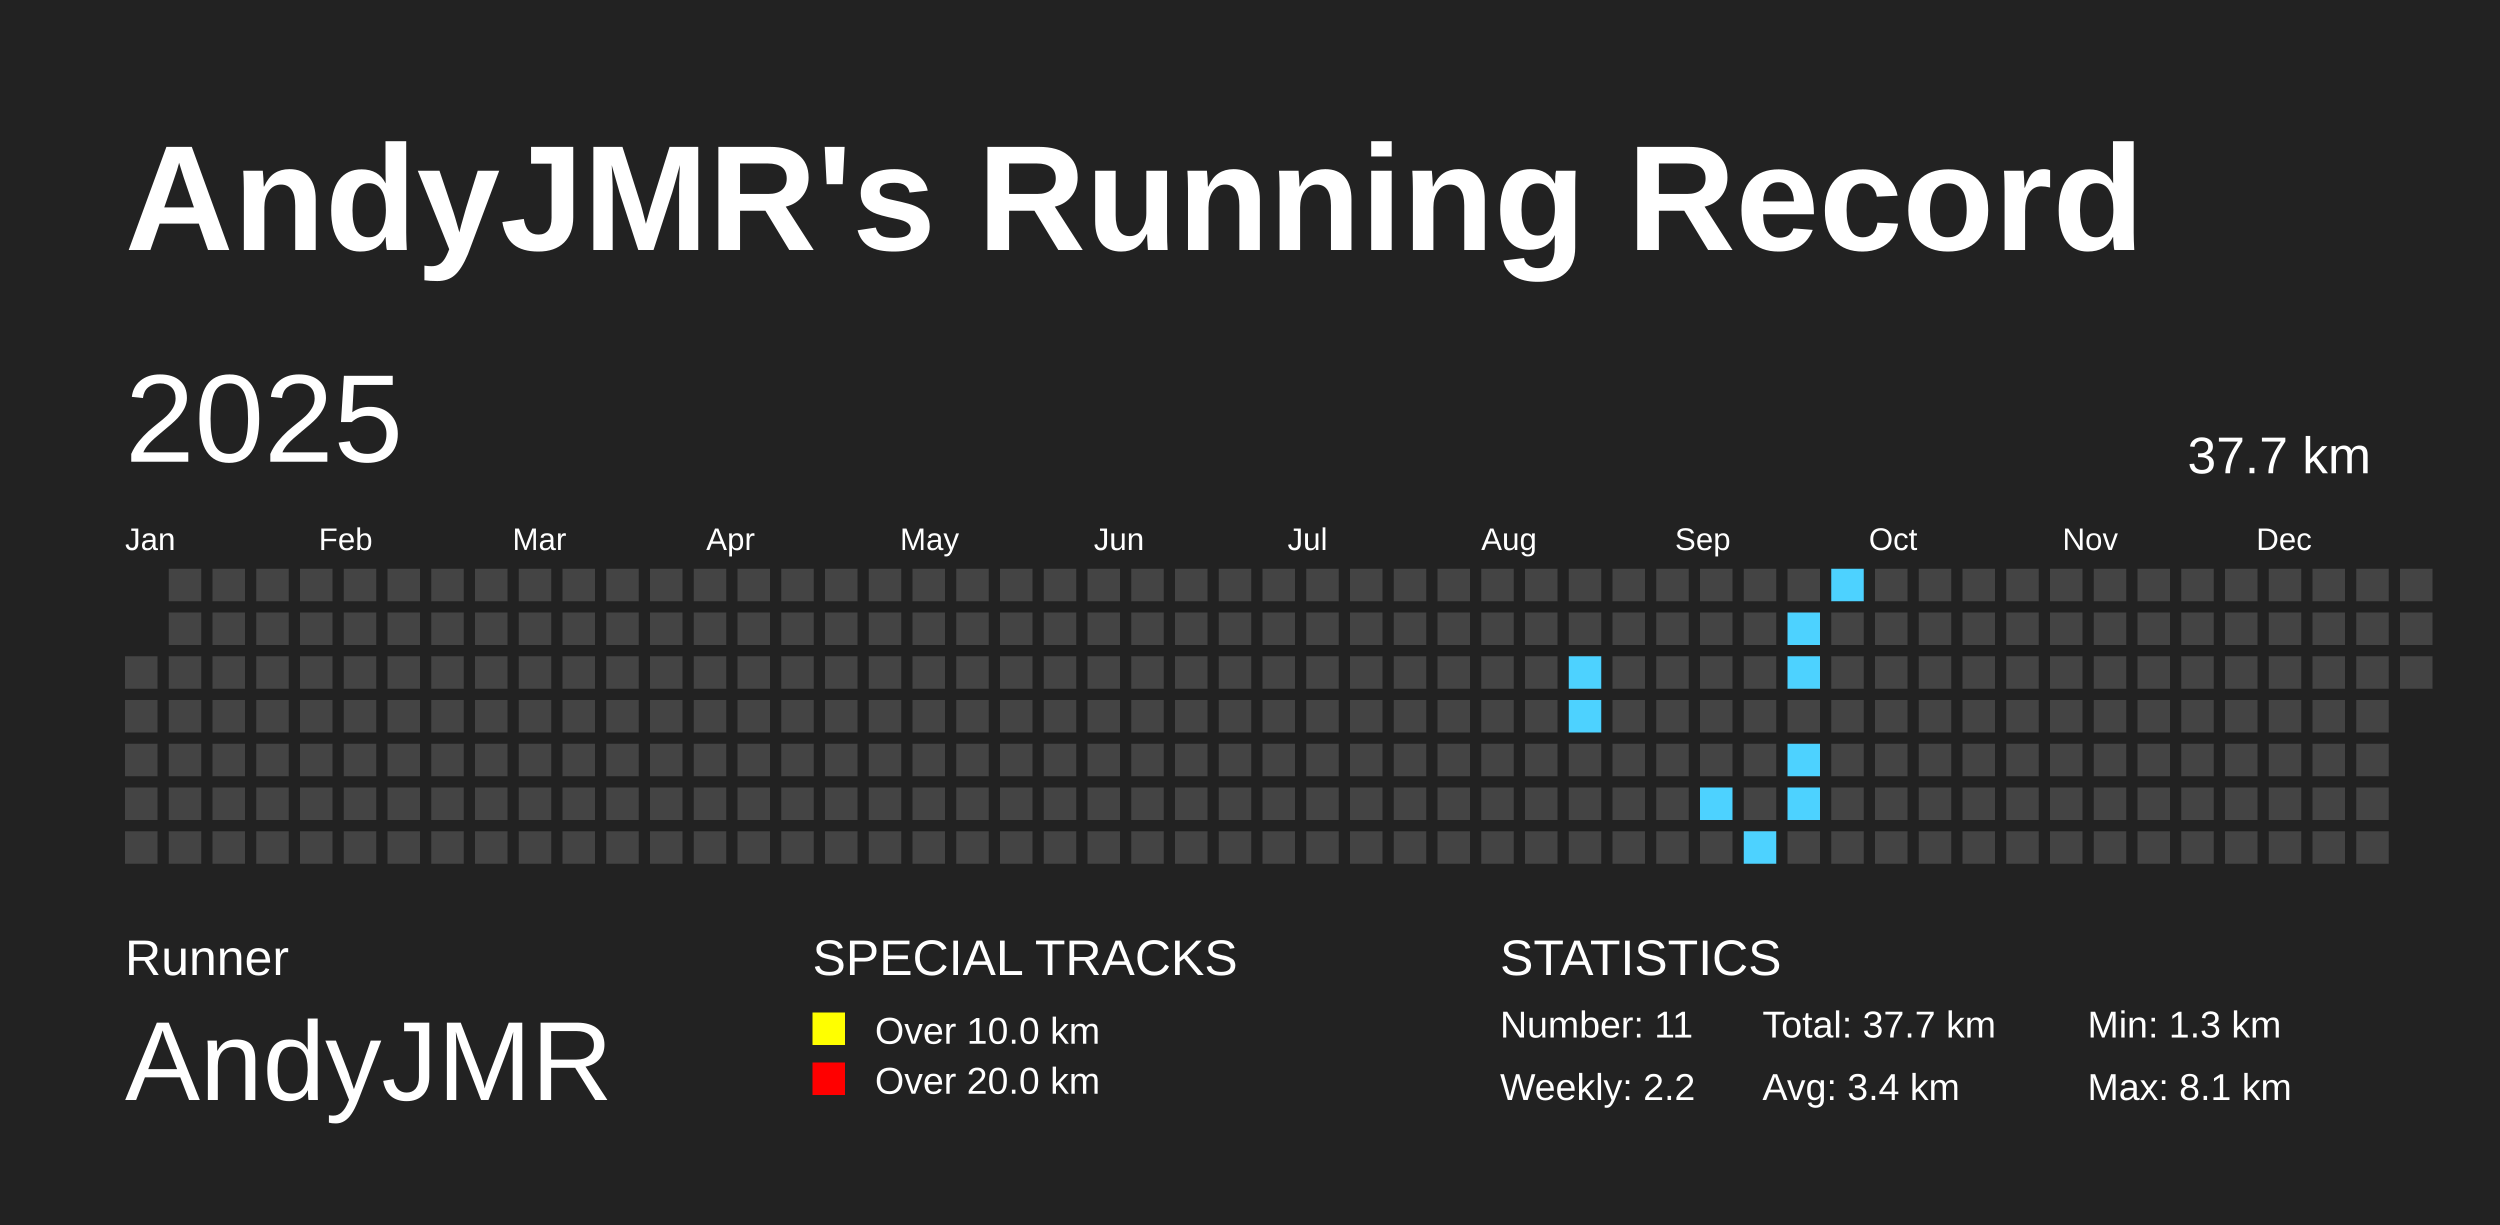
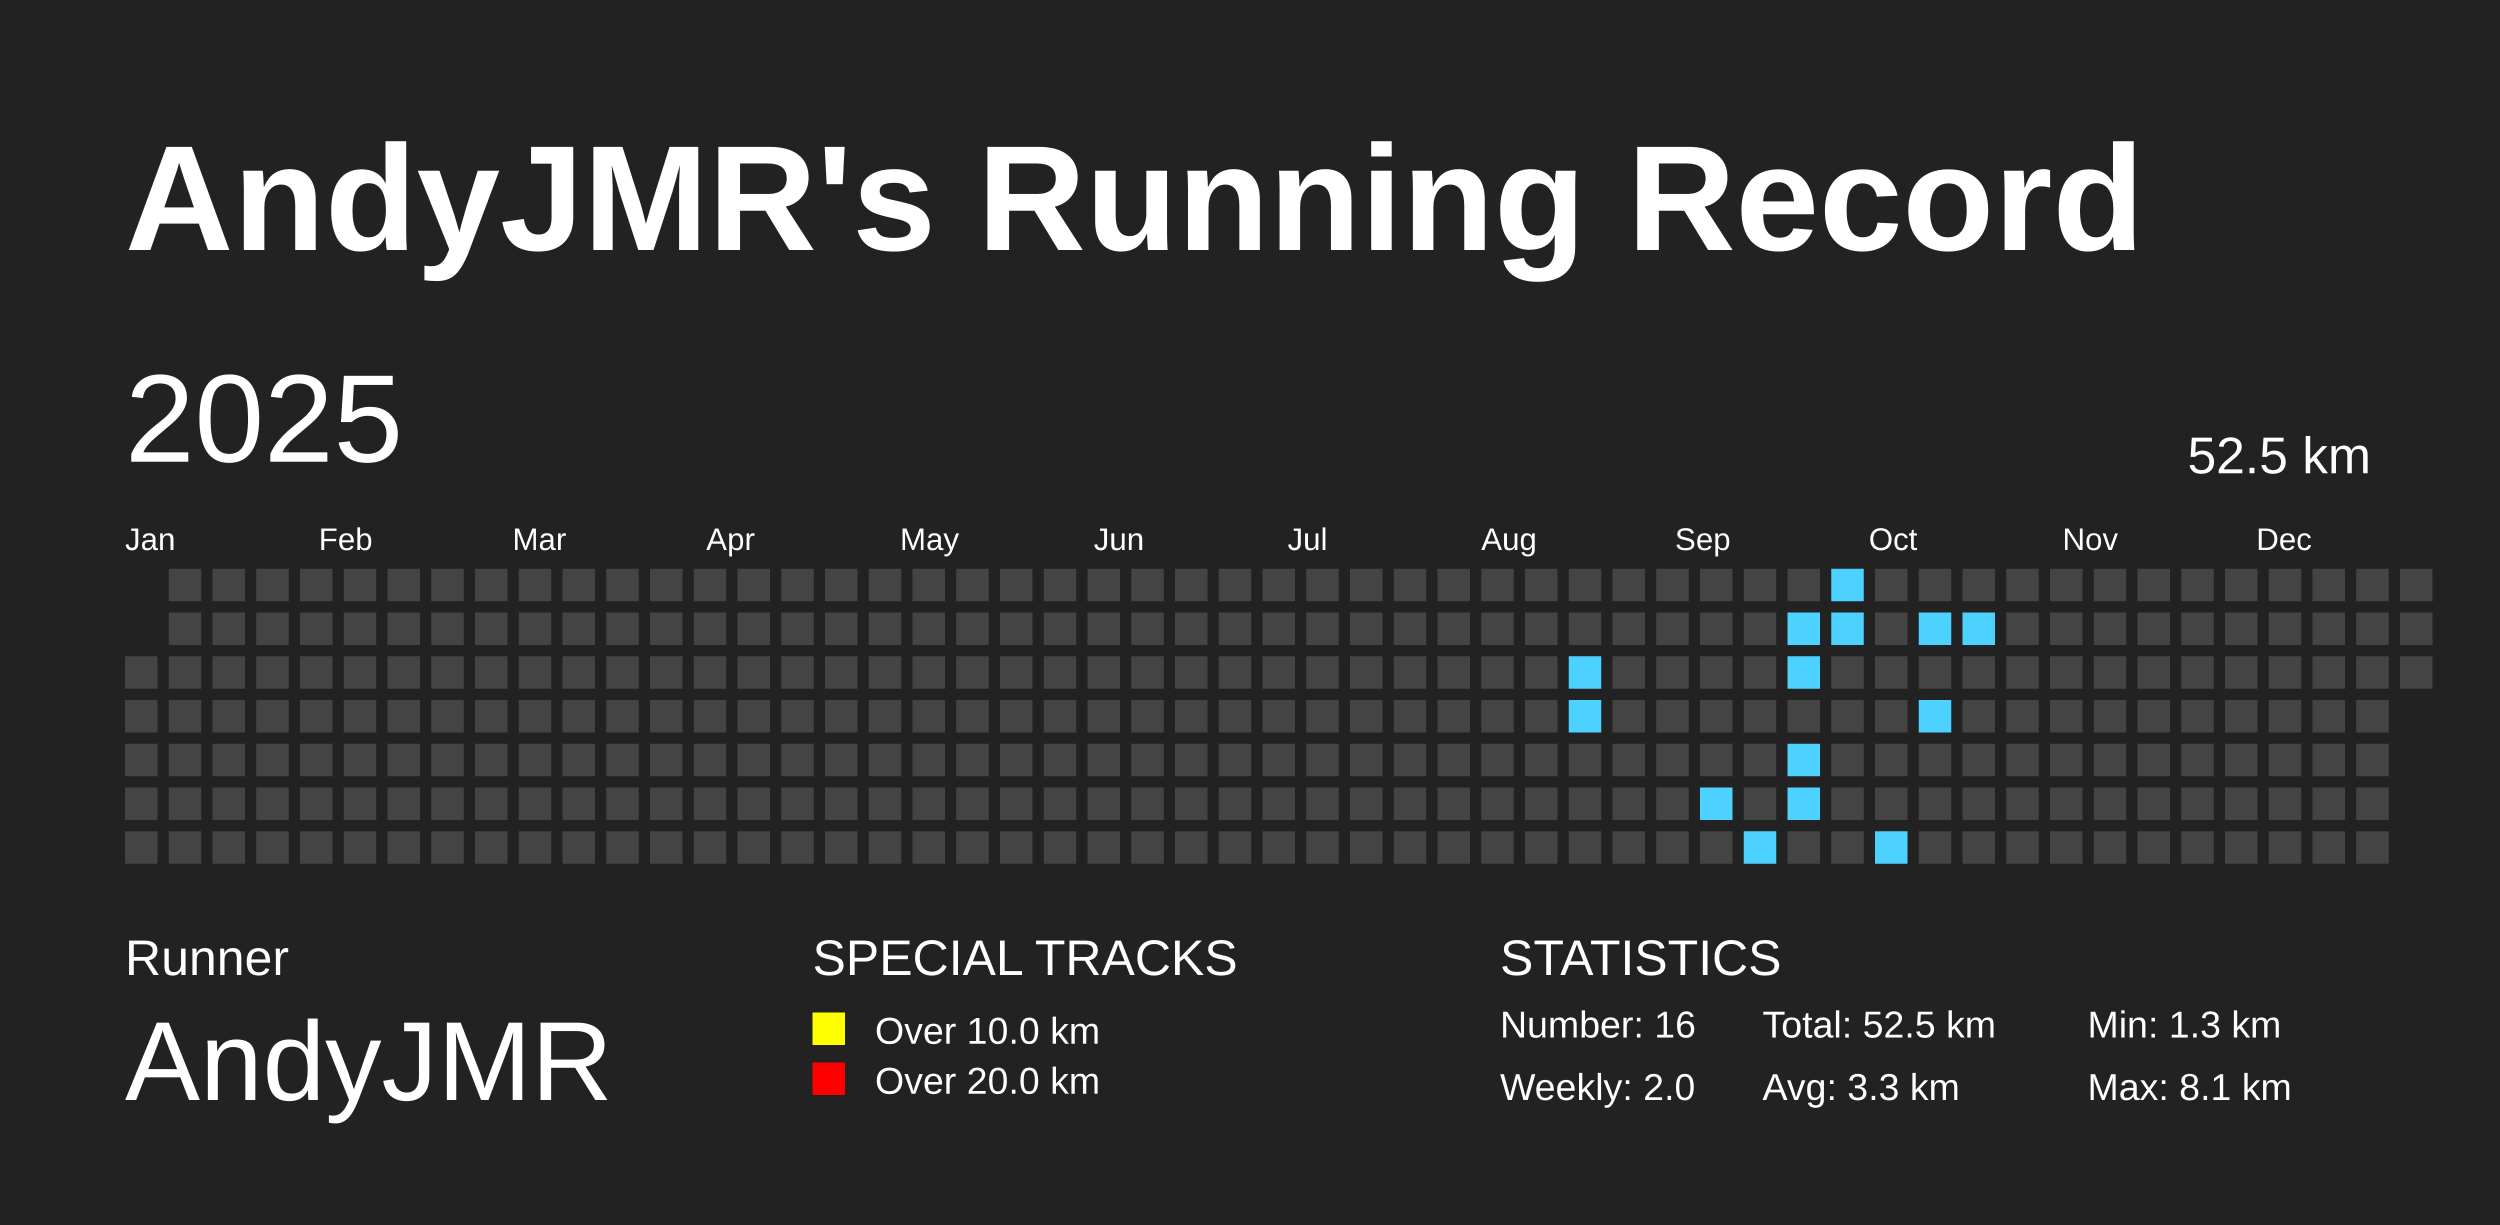
<svg xmlns="http://www.w3.org/2000/svg" baseProfile="full" height="98mm" version="1.1" viewBox="0,0,200,98" width="200mm">
  <defs />
  <rect fill="#222222" height="98" width="200" x="0" y="0" />
  <text fill="#FFFFFF" style="font-size:12px; font-family:Arial; font-weight:bold;" x="10" y="20">AndyJMR's Running Record</text>
  <text fill="#FFFFFF" style="font-size:4px; font-family:Arial" x="10" y="78">Runner</text>
  <text fill="#FFFFFF" style="font-size:9px; font-family:Arial" x="10" y="88">AndyJMR</text>
  <text fill="#FFFFFF" style="font-size:4px; font-family:Arial" x="65" y="78">SPECIAL TRACKS</text>
  <rect fill="yellow" height="2.6" width="2.6" x="65" y="81" />
  <text fill="#FFFFFF" style="font-size:3px; font-family:Arial" x="70" y="83.5">Over 10.0 km</text>
  <rect fill="red" height="2.6" width="2.6" x="65" y="85" />
  <text fill="#FFFFFF" style="font-size:3px; font-family:Arial" x="70" y="87.5">Over 20.0 km</text>
  <text fill="#FFFFFF" style="font-size:4px; font-family:Arial" x="120" y="78">STATISTICS</text>
-   <text fill="#FFFFFF" style="font-size:3px; font-family:Arial" x="120" y="83">Number: 11</text>
-   <text fill="#FFFFFF" style="font-size:3px; font-family:Arial" x="120" y="88">Weekly: 2.2</text>
-   <text fill="#FFFFFF" style="font-size:3px; font-family:Arial" x="141" y="83">Total: 37.7 km</text>
-   <text fill="#FFFFFF" style="font-size:3px; font-family:Arial" x="141" y="88">Avg: 3.4 km</text>
+   <text fill="#FFFFFF" style="font-size:3px; font-family:Arial" x="120" y="83">Number: 16</text>
+   <text fill="#FFFFFF" style="font-size:3px; font-family:Arial" x="120" y="88">Weekly: 2.0</text>
+   <text fill="#FFFFFF" style="font-size:3px; font-family:Arial" x="141" y="83">Total: 52.5 km</text>
+   <text fill="#FFFFFF" style="font-size:3px; font-family:Arial" x="141" y="88">Avg: 3.3 km</text>
  <text fill="#FFFFFF" style="font-size:3px; font-family:Arial" x="167" y="83">Min: 1.3 km</text>
  <text fill="#FFFFFF" style="font-size:3px; font-family:Arial" x="167" y="88">Max: 8.1 km</text>
  <text dominant-baseline="hanging" fill="#FFFFFF" style="font-size:10.0px; font-family:Arial;" x="10" y="30">2025</text>
-   <text dominant-baseline="hanging" fill="#FFFFFF" style="font-size:4.125px; font-family:Arial;" x="175" y="35">37.7 km</text>
+   <text dominant-baseline="hanging" fill="#FFFFFF" style="font-size:4.125px; font-family:Arial;" x="175" y="35">52.5 km</text>
  <text fill="#FFFFFF" style="font-size:2.5px; font-family:Arial" x="10.0" y="44">Jan</text>
  <text fill="#FFFFFF" style="font-size:2.5px; font-family:Arial" x="25.5" y="44">Feb</text>
  <text fill="#FFFFFF" style="font-size:2.5px; font-family:Arial" x="41.0" y="44">Mar</text>
  <text fill="#FFFFFF" style="font-size:2.5px; font-family:Arial" x="56.5" y="44">Apr</text>
  <text fill="#FFFFFF" style="font-size:2.5px; font-family:Arial" x="72.0" y="44">May</text>
  <text fill="#FFFFFF" style="font-size:2.5px; font-family:Arial" x="87.5" y="44">Jun</text>
  <text fill="#FFFFFF" style="font-size:2.5px; font-family:Arial" x="103.0" y="44">Jul</text>
  <text fill="#FFFFFF" style="font-size:2.5px; font-family:Arial" x="118.5" y="44">Aug</text>
  <text fill="#FFFFFF" style="font-size:2.5px; font-family:Arial" x="134.0" y="44">Sep</text>
  <text fill="#FFFFFF" style="font-size:2.5px; font-family:Arial" x="149.5" y="44">Oct</text>
  <text fill="#FFFFFF" style="font-size:2.5px; font-family:Arial" x="165.0" y="44">Nov</text>
  <text fill="#FFFFFF" style="font-size:2.5px; font-family:Arial" x="180.5" y="44">Dec</text>
  <rect fill="#444444" height="2.6" width="2.6" x="10.0" y="52.5" />
  <rect fill="#444444" height="2.6" width="2.6" x="10.0" y="56.0" />
  <rect fill="#444444" height="2.6" width="2.6" x="10.0" y="59.5" />
  <rect fill="#444444" height="2.6" width="2.6" x="10.0" y="63.0" />
  <rect fill="#444444" height="2.6" width="2.6" x="10.0" y="66.5" />
  <rect fill="#444444" height="2.6" width="2.6" x="13.5" y="45.5" />
  <rect fill="#444444" height="2.6" width="2.6" x="13.5" y="49.0" />
  <rect fill="#444444" height="2.6" width="2.6" x="13.5" y="52.5" />
  <rect fill="#444444" height="2.6" width="2.6" x="13.5" y="56.0" />
  <rect fill="#444444" height="2.6" width="2.6" x="13.5" y="59.5" />
  <rect fill="#444444" height="2.6" width="2.6" x="13.5" y="63.0" />
  <rect fill="#444444" height="2.6" width="2.6" x="13.5" y="66.5" />
  <rect fill="#444444" height="2.6" width="2.6" x="17.0" y="45.5" />
  <rect fill="#444444" height="2.6" width="2.6" x="17.0" y="49.0" />
  <rect fill="#444444" height="2.6" width="2.6" x="17.0" y="52.5" />
  <rect fill="#444444" height="2.6" width="2.6" x="17.0" y="56.0" />
  <rect fill="#444444" height="2.6" width="2.6" x="17.0" y="59.5" />
  <rect fill="#444444" height="2.6" width="2.6" x="17.0" y="63.0" />
  <rect fill="#444444" height="2.6" width="2.6" x="17.0" y="66.5" />
  <rect fill="#444444" height="2.6" width="2.6" x="20.5" y="45.5" />
  <rect fill="#444444" height="2.6" width="2.6" x="20.5" y="49.0" />
  <rect fill="#444444" height="2.6" width="2.6" x="20.5" y="52.5" />
  <rect fill="#444444" height="2.6" width="2.6" x="20.5" y="56.0" />
  <rect fill="#444444" height="2.6" width="2.6" x="20.5" y="59.5" />
  <rect fill="#444444" height="2.6" width="2.6" x="20.5" y="63.0" />
  <rect fill="#444444" height="2.6" width="2.6" x="20.5" y="66.5" />
  <rect fill="#444444" height="2.6" width="2.6" x="24.0" y="45.5" />
  <rect fill="#444444" height="2.6" width="2.6" x="24.0" y="49.0" />
  <rect fill="#444444" height="2.6" width="2.6" x="24.0" y="52.5" />
  <rect fill="#444444" height="2.6" width="2.6" x="24.0" y="56.0" />
  <rect fill="#444444" height="2.6" width="2.6" x="24.0" y="59.5" />
  <rect fill="#444444" height="2.6" width="2.6" x="24.0" y="63.0" />
  <rect fill="#444444" height="2.6" width="2.6" x="24.0" y="66.5" />
  <rect fill="#444444" height="2.6" width="2.6" x="27.5" y="45.5" />
  <rect fill="#444444" height="2.6" width="2.6" x="27.5" y="49.0" />
  <rect fill="#444444" height="2.6" width="2.6" x="27.5" y="52.5" />
  <rect fill="#444444" height="2.6" width="2.6" x="27.5" y="56.0" />
  <rect fill="#444444" height="2.6" width="2.6" x="27.5" y="59.5" />
  <rect fill="#444444" height="2.6" width="2.6" x="27.5" y="63.0" />
  <rect fill="#444444" height="2.6" width="2.6" x="27.5" y="66.5" />
  <rect fill="#444444" height="2.6" width="2.6" x="31.0" y="45.5" />
  <rect fill="#444444" height="2.6" width="2.6" x="31.0" y="49.0" />
  <rect fill="#444444" height="2.6" width="2.6" x="31.0" y="52.5" />
  <rect fill="#444444" height="2.6" width="2.6" x="31.0" y="56.0" />
  <rect fill="#444444" height="2.6" width="2.6" x="31.0" y="59.5" />
  <rect fill="#444444" height="2.6" width="2.6" x="31.0" y="63.0" />
  <rect fill="#444444" height="2.6" width="2.6" x="31.0" y="66.5" />
  <rect fill="#444444" height="2.6" width="2.6" x="34.5" y="45.5" />
  <rect fill="#444444" height="2.6" width="2.6" x="34.5" y="49.0" />
  <rect fill="#444444" height="2.6" width="2.6" x="34.5" y="52.5" />
  <rect fill="#444444" height="2.6" width="2.6" x="34.5" y="56.0" />
  <rect fill="#444444" height="2.6" width="2.6" x="34.5" y="59.5" />
  <rect fill="#444444" height="2.6" width="2.6" x="34.5" y="63.0" />
  <rect fill="#444444" height="2.6" width="2.6" x="34.5" y="66.5" />
  <rect fill="#444444" height="2.6" width="2.6" x="38.0" y="45.5" />
  <rect fill="#444444" height="2.6" width="2.6" x="38.0" y="49.0" />
  <rect fill="#444444" height="2.6" width="2.6" x="38.0" y="52.5" />
  <rect fill="#444444" height="2.6" width="2.6" x="38.0" y="56.0" />
  <rect fill="#444444" height="2.6" width="2.6" x="38.0" y="59.5" />
  <rect fill="#444444" height="2.6" width="2.6" x="38.0" y="63.0" />
  <rect fill="#444444" height="2.6" width="2.6" x="38.0" y="66.5" />
  <rect fill="#444444" height="2.6" width="2.6" x="41.5" y="45.5" />
  <rect fill="#444444" height="2.6" width="2.6" x="41.5" y="49.0" />
  <rect fill="#444444" height="2.6" width="2.6" x="41.5" y="52.5" />
  <rect fill="#444444" height="2.6" width="2.6" x="41.5" y="56.0" />
  <rect fill="#444444" height="2.6" width="2.6" x="41.5" y="59.5" />
  <rect fill="#444444" height="2.6" width="2.6" x="41.5" y="63.0" />
  <rect fill="#444444" height="2.6" width="2.6" x="41.5" y="66.5" />
  <rect fill="#444444" height="2.6" width="2.6" x="45.0" y="45.5" />
  <rect fill="#444444" height="2.6" width="2.6" x="45.0" y="49.0" />
  <rect fill="#444444" height="2.6" width="2.6" x="45.0" y="52.5" />
  <rect fill="#444444" height="2.6" width="2.6" x="45.0" y="56.0" />
  <rect fill="#444444" height="2.6" width="2.6" x="45.0" y="59.5" />
  <rect fill="#444444" height="2.6" width="2.6" x="45.0" y="63.0" />
  <rect fill="#444444" height="2.6" width="2.6" x="45.0" y="66.5" />
  <rect fill="#444444" height="2.6" width="2.6" x="48.5" y="45.5" />
  <rect fill="#444444" height="2.6" width="2.6" x="48.5" y="49.0" />
  <rect fill="#444444" height="2.6" width="2.6" x="48.5" y="52.5" />
  <rect fill="#444444" height="2.6" width="2.6" x="48.5" y="56.0" />
  <rect fill="#444444" height="2.6" width="2.6" x="48.5" y="59.5" />
  <rect fill="#444444" height="2.6" width="2.6" x="48.5" y="63.0" />
  <rect fill="#444444" height="2.6" width="2.6" x="48.5" y="66.5" />
  <rect fill="#444444" height="2.6" width="2.6" x="52.0" y="45.5" />
  <rect fill="#444444" height="2.6" width="2.6" x="52.0" y="49.0" />
  <rect fill="#444444" height="2.6" width="2.6" x="52.0" y="52.5" />
  <rect fill="#444444" height="2.6" width="2.6" x="52.0" y="56.0" />
  <rect fill="#444444" height="2.6" width="2.6" x="52.0" y="59.5" />
  <rect fill="#444444" height="2.6" width="2.6" x="52.0" y="63.0" />
  <rect fill="#444444" height="2.6" width="2.6" x="52.0" y="66.5" />
  <rect fill="#444444" height="2.6" width="2.6" x="55.5" y="45.5" />
  <rect fill="#444444" height="2.6" width="2.6" x="55.5" y="49.0" />
  <rect fill="#444444" height="2.6" width="2.6" x="55.5" y="52.5" />
  <rect fill="#444444" height="2.6" width="2.6" x="55.5" y="56.0" />
  <rect fill="#444444" height="2.6" width="2.6" x="55.5" y="59.5" />
  <rect fill="#444444" height="2.6" width="2.6" x="55.5" y="63.0" />
  <rect fill="#444444" height="2.6" width="2.6" x="55.5" y="66.5" />
  <rect fill="#444444" height="2.6" width="2.6" x="59.0" y="45.5" />
  <rect fill="#444444" height="2.6" width="2.6" x="59.0" y="49.0" />
  <rect fill="#444444" height="2.6" width="2.6" x="59.0" y="52.5" />
  <rect fill="#444444" height="2.6" width="2.6" x="59.0" y="56.0" />
  <rect fill="#444444" height="2.6" width="2.6" x="59.0" y="59.5" />
  <rect fill="#444444" height="2.6" width="2.6" x="59.0" y="63.0" />
  <rect fill="#444444" height="2.6" width="2.6" x="59.0" y="66.5" />
  <rect fill="#444444" height="2.6" width="2.6" x="62.5" y="45.5" />
  <rect fill="#444444" height="2.6" width="2.6" x="62.5" y="49.0" />
  <rect fill="#444444" height="2.6" width="2.6" x="62.5" y="52.5" />
  <rect fill="#444444" height="2.6" width="2.6" x="62.5" y="56.0" />
  <rect fill="#444444" height="2.6" width="2.6" x="62.5" y="59.5" />
  <rect fill="#444444" height="2.6" width="2.6" x="62.5" y="63.0" />
  <rect fill="#444444" height="2.6" width="2.6" x="62.5" y="66.5" />
  <rect fill="#444444" height="2.6" width="2.6" x="66.0" y="45.5" />
  <rect fill="#444444" height="2.6" width="2.6" x="66.0" y="49.0" />
  <rect fill="#444444" height="2.6" width="2.6" x="66.0" y="52.5" />
  <rect fill="#444444" height="2.6" width="2.6" x="66.0" y="56.0" />
  <rect fill="#444444" height="2.6" width="2.6" x="66.0" y="59.5" />
  <rect fill="#444444" height="2.6" width="2.6" x="66.0" y="63.0" />
  <rect fill="#444444" height="2.6" width="2.6" x="66.0" y="66.5" />
  <rect fill="#444444" height="2.6" width="2.6" x="69.5" y="45.5" />
  <rect fill="#444444" height="2.6" width="2.6" x="69.5" y="49.0" />
  <rect fill="#444444" height="2.6" width="2.6" x="69.5" y="52.5" />
  <rect fill="#444444" height="2.6" width="2.6" x="69.5" y="56.0" />
  <rect fill="#444444" height="2.6" width="2.6" x="69.5" y="59.5" />
  <rect fill="#444444" height="2.6" width="2.6" x="69.5" y="63.0" />
  <rect fill="#444444" height="2.6" width="2.6" x="69.5" y="66.5" />
  <rect fill="#444444" height="2.6" width="2.6" x="73.0" y="45.5" />
  <rect fill="#444444" height="2.6" width="2.6" x="73.0" y="49.0" />
  <rect fill="#444444" height="2.6" width="2.6" x="73.0" y="52.5" />
  <rect fill="#444444" height="2.6" width="2.6" x="73.0" y="56.0" />
  <rect fill="#444444" height="2.6" width="2.6" x="73.0" y="59.5" />
  <rect fill="#444444" height="2.6" width="2.6" x="73.0" y="63.0" />
  <rect fill="#444444" height="2.6" width="2.6" x="73.0" y="66.5" />
  <rect fill="#444444" height="2.6" width="2.6" x="76.5" y="45.5" />
  <rect fill="#444444" height="2.6" width="2.6" x="76.5" y="49.0" />
  <rect fill="#444444" height="2.6" width="2.6" x="76.5" y="52.5" />
  <rect fill="#444444" height="2.6" width="2.6" x="76.5" y="56.0" />
  <rect fill="#444444" height="2.6" width="2.6" x="76.5" y="59.5" />
  <rect fill="#444444" height="2.6" width="2.6" x="76.5" y="63.0" />
  <rect fill="#444444" height="2.6" width="2.6" x="76.5" y="66.5" />
  <rect fill="#444444" height="2.6" width="2.6" x="80.0" y="45.5" />
  <rect fill="#444444" height="2.6" width="2.6" x="80.0" y="49.0" />
  <rect fill="#444444" height="2.6" width="2.6" x="80.0" y="52.5" />
  <rect fill="#444444" height="2.6" width="2.6" x="80.0" y="56.0" />
  <rect fill="#444444" height="2.6" width="2.6" x="80.0" y="59.5" />
  <rect fill="#444444" height="2.6" width="2.6" x="80.0" y="63.0" />
  <rect fill="#444444" height="2.6" width="2.6" x="80.0" y="66.5" />
  <rect fill="#444444" height="2.6" width="2.6" x="83.5" y="45.5" />
  <rect fill="#444444" height="2.6" width="2.6" x="83.5" y="49.0" />
  <rect fill="#444444" height="2.6" width="2.6" x="83.5" y="52.5" />
  <rect fill="#444444" height="2.6" width="2.6" x="83.5" y="56.0" />
  <rect fill="#444444" height="2.6" width="2.6" x="83.5" y="59.5" />
  <rect fill="#444444" height="2.6" width="2.6" x="83.5" y="63.0" />
  <rect fill="#444444" height="2.6" width="2.6" x="83.5" y="66.5" />
  <rect fill="#444444" height="2.6" width="2.6" x="87.0" y="45.5" />
  <rect fill="#444444" height="2.6" width="2.6" x="87.0" y="49.0" />
  <rect fill="#444444" height="2.6" width="2.6" x="87.0" y="52.5" />
  <rect fill="#444444" height="2.6" width="2.6" x="87.0" y="56.0" />
  <rect fill="#444444" height="2.6" width="2.6" x="87.0" y="59.5" />
  <rect fill="#444444" height="2.6" width="2.6" x="87.0" y="63.0" />
  <rect fill="#444444" height="2.6" width="2.6" x="87.0" y="66.5" />
  <rect fill="#444444" height="2.6" width="2.6" x="90.5" y="45.5" />
  <rect fill="#444444" height="2.6" width="2.6" x="90.5" y="49.0" />
  <rect fill="#444444" height="2.6" width="2.6" x="90.5" y="52.5" />
  <rect fill="#444444" height="2.6" width="2.6" x="90.5" y="56.0" />
  <rect fill="#444444" height="2.6" width="2.6" x="90.5" y="59.5" />
  <rect fill="#444444" height="2.6" width="2.6" x="90.5" y="63.0" />
  <rect fill="#444444" height="2.6" width="2.6" x="90.5" y="66.5" />
  <rect fill="#444444" height="2.6" width="2.6" x="94.0" y="45.5" />
  <rect fill="#444444" height="2.6" width="2.6" x="94.0" y="49.0" />
  <rect fill="#444444" height="2.6" width="2.6" x="94.0" y="52.5" />
  <rect fill="#444444" height="2.6" width="2.6" x="94.0" y="56.0" />
  <rect fill="#444444" height="2.6" width="2.6" x="94.0" y="59.5" />
  <rect fill="#444444" height="2.6" width="2.6" x="94.0" y="63.0" />
  <rect fill="#444444" height="2.6" width="2.6" x="94.0" y="66.5" />
  <rect fill="#444444" height="2.6" width="2.6" x="97.5" y="45.5" />
  <rect fill="#444444" height="2.6" width="2.6" x="97.5" y="49.0" />
  <rect fill="#444444" height="2.6" width="2.6" x="97.5" y="52.5" />
  <rect fill="#444444" height="2.6" width="2.6" x="97.5" y="56.0" />
  <rect fill="#444444" height="2.6" width="2.6" x="97.5" y="59.5" />
  <rect fill="#444444" height="2.6" width="2.6" x="97.5" y="63.0" />
  <rect fill="#444444" height="2.6" width="2.6" x="97.5" y="66.5" />
  <rect fill="#444444" height="2.6" width="2.6" x="101.0" y="45.5" />
  <rect fill="#444444" height="2.6" width="2.6" x="101.0" y="49.0" />
  <rect fill="#444444" height="2.6" width="2.6" x="101.0" y="52.5" />
  <rect fill="#444444" height="2.6" width="2.6" x="101.0" y="56.0" />
  <rect fill="#444444" height="2.6" width="2.6" x="101.0" y="59.5" />
  <rect fill="#444444" height="2.6" width="2.6" x="101.0" y="63.0" />
  <rect fill="#444444" height="2.6" width="2.6" x="101.0" y="66.5" />
  <rect fill="#444444" height="2.6" width="2.6" x="104.5" y="45.5" />
  <rect fill="#444444" height="2.6" width="2.6" x="104.5" y="49.0" />
  <rect fill="#444444" height="2.6" width="2.6" x="104.5" y="52.5" />
  <rect fill="#444444" height="2.6" width="2.6" x="104.5" y="56.0" />
  <rect fill="#444444" height="2.6" width="2.6" x="104.5" y="59.5" />
  <rect fill="#444444" height="2.6" width="2.6" x="104.5" y="63.0" />
  <rect fill="#444444" height="2.6" width="2.6" x="104.5" y="66.5" />
  <rect fill="#444444" height="2.6" width="2.6" x="108.0" y="45.5" />
  <rect fill="#444444" height="2.6" width="2.6" x="108.0" y="49.0" />
  <rect fill="#444444" height="2.6" width="2.6" x="108.0" y="52.5" />
  <rect fill="#444444" height="2.6" width="2.6" x="108.0" y="56.0" />
  <rect fill="#444444" height="2.6" width="2.6" x="108.0" y="59.5" />
  <rect fill="#444444" height="2.6" width="2.6" x="108.0" y="63.0" />
  <rect fill="#444444" height="2.6" width="2.6" x="108.0" y="66.5" />
  <rect fill="#444444" height="2.6" width="2.6" x="111.5" y="45.5" />
  <rect fill="#444444" height="2.6" width="2.6" x="111.5" y="49.0" />
  <rect fill="#444444" height="2.6" width="2.6" x="111.5" y="52.5" />
  <rect fill="#444444" height="2.6" width="2.6" x="111.5" y="56.0" />
  <rect fill="#444444" height="2.6" width="2.6" x="111.5" y="59.5" />
  <rect fill="#444444" height="2.6" width="2.6" x="111.5" y="63.0" />
  <rect fill="#444444" height="2.6" width="2.6" x="111.5" y="66.5" />
  <rect fill="#444444" height="2.6" width="2.6" x="115.0" y="45.5" />
  <rect fill="#444444" height="2.6" width="2.6" x="115.0" y="49.0" />
  <rect fill="#444444" height="2.6" width="2.6" x="115.0" y="52.5" />
  <rect fill="#444444" height="2.6" width="2.6" x="115.0" y="56.0" />
  <rect fill="#444444" height="2.6" width="2.6" x="115.0" y="59.5" />
  <rect fill="#444444" height="2.6" width="2.6" x="115.0" y="63.0" />
  <rect fill="#444444" height="2.6" width="2.6" x="115.0" y="66.5" />
  <rect fill="#444444" height="2.6" width="2.6" x="118.5" y="45.5" />
  <rect fill="#444444" height="2.6" width="2.6" x="118.5" y="49.0" />
  <rect fill="#444444" height="2.6" width="2.6" x="118.5" y="52.5" />
  <rect fill="#444444" height="2.6" width="2.6" x="118.5" y="56.0" />
  <rect fill="#444444" height="2.6" width="2.6" x="118.5" y="59.5" />
  <rect fill="#444444" height="2.6" width="2.6" x="118.5" y="63.0" />
  <rect fill="#444444" height="2.6" width="2.6" x="118.5" y="66.5" />
  <rect fill="#444444" height="2.6" width="2.6" x="122.0" y="45.5" />
  <rect fill="#444444" height="2.6" width="2.6" x="122.0" y="49.0" />
  <rect fill="#444444" height="2.6" width="2.6" x="122.0" y="52.5" />
  <rect fill="#444444" height="2.6" width="2.6" x="122.0" y="56.0" />
  <rect fill="#444444" height="2.6" width="2.6" x="122.0" y="59.5" />
  <rect fill="#444444" height="2.6" width="2.6" x="122.0" y="63.0" />
  <rect fill="#444444" height="2.6" width="2.6" x="122.0" y="66.5" />
  <rect fill="#444444" height="2.6" width="2.6" x="125.5" y="45.5" />
  <rect fill="#444444" height="2.6" width="2.6" x="125.5" y="49.0" />
  <rect fill="#4DD2FF" height="2.6" width="2.6" x="125.5" y="52.5" />
  <rect fill="#4DD2FF" height="2.6" width="2.6" x="125.5" y="56.0" />
  <rect fill="#444444" height="2.6" width="2.6" x="125.5" y="59.5" />
  <rect fill="#444444" height="2.6" width="2.6" x="125.5" y="63.0" />
  <rect fill="#444444" height="2.6" width="2.6" x="125.5" y="66.5" />
  <rect fill="#444444" height="2.6" width="2.6" x="129.0" y="45.5" />
  <rect fill="#444444" height="2.6" width="2.6" x="129.0" y="49.0" />
  <rect fill="#444444" height="2.6" width="2.6" x="129.0" y="52.5" />
  <rect fill="#444444" height="2.6" width="2.6" x="129.0" y="56.0" />
  <rect fill="#444444" height="2.6" width="2.6" x="129.0" y="59.5" />
  <rect fill="#444444" height="2.6" width="2.6" x="129.0" y="63.0" />
  <rect fill="#444444" height="2.6" width="2.6" x="129.0" y="66.5" />
  <rect fill="#444444" height="2.6" width="2.6" x="132.5" y="45.5" />
  <rect fill="#444444" height="2.6" width="2.6" x="132.5" y="49.0" />
  <rect fill="#444444" height="2.6" width="2.6" x="132.5" y="52.5" />
  <rect fill="#444444" height="2.6" width="2.6" x="132.5" y="56.0" />
  <rect fill="#444444" height="2.6" width="2.6" x="132.5" y="59.5" />
  <rect fill="#444444" height="2.6" width="2.6" x="132.5" y="63.0" />
  <rect fill="#444444" height="2.6" width="2.6" x="132.5" y="66.5" />
  <rect fill="#444444" height="2.6" width="2.6" x="136.0" y="45.5" />
  <rect fill="#444444" height="2.6" width="2.6" x="136.0" y="49.0" />
  <rect fill="#444444" height="2.6" width="2.6" x="136.0" y="52.5" />
  <rect fill="#444444" height="2.6" width="2.6" x="136.0" y="56.0" />
  <rect fill="#444444" height="2.6" width="2.6" x="136.0" y="59.5" />
  <rect fill="#4DD2FF" height="2.6" width="2.6" x="136.0" y="63.0" />
  <rect fill="#444444" height="2.6" width="2.6" x="136.0" y="66.5" />
  <rect fill="#444444" height="2.6" width="2.6" x="139.5" y="45.5" />
  <rect fill="#444444" height="2.6" width="2.6" x="139.5" y="49.0" />
  <rect fill="#444444" height="2.6" width="2.6" x="139.5" y="52.5" />
  <rect fill="#444444" height="2.6" width="2.6" x="139.5" y="56.0" />
  <rect fill="#444444" height="2.6" width="2.6" x="139.5" y="59.5" />
  <rect fill="#444444" height="2.6" width="2.6" x="139.5" y="63.0" />
  <rect fill="#4DD2FF" height="2.6" width="2.6" x="139.5" y="66.5" />
  <rect fill="#444444" height="2.6" width="2.6" x="143.0" y="45.5" />
  <rect fill="#4DD2FF" height="2.6" width="2.6" x="143.0" y="49.0" />
  <rect fill="#4DD2FF" height="2.6" width="2.6" x="143.0" y="52.5" />
  <rect fill="#444444" height="2.6" width="2.6" x="143.0" y="56.0" />
  <rect fill="#4DD2FF" height="2.6" width="2.6" x="143.0" y="59.5" />
  <rect fill="#4DD2FF" height="2.6" width="2.6" x="143.0" y="63.0" />
  <rect fill="#444444" height="2.6" width="2.6" x="143.0" y="66.5" />
  <rect fill="#4DD2FF" height="2.6" width="2.6" x="146.5" y="45.5" />
-   <rect fill="#444444" height="2.6" width="2.6" x="146.5" y="49.0" />
+   <rect fill="#4DD2FF" height="2.6" width="2.6" x="146.5" y="49.0" />
  <rect fill="#444444" height="2.6" width="2.6" x="146.5" y="52.5" />
  <rect fill="#444444" height="2.6" width="2.6" x="146.5" y="56.0" />
  <rect fill="#444444" height="2.6" width="2.6" x="146.5" y="59.5" />
  <rect fill="#444444" height="2.6" width="2.6" x="146.5" y="63.0" />
  <rect fill="#444444" height="2.6" width="2.6" x="146.5" y="66.5" />
  <rect fill="#444444" height="2.6" width="2.6" x="150.0" y="45.5" />
  <rect fill="#444444" height="2.6" width="2.6" x="150.0" y="49.0" />
  <rect fill="#444444" height="2.6" width="2.6" x="150.0" y="52.5" />
  <rect fill="#444444" height="2.6" width="2.6" x="150.0" y="56.0" />
  <rect fill="#444444" height="2.6" width="2.6" x="150.0" y="59.5" />
  <rect fill="#444444" height="2.6" width="2.6" x="150.0" y="63.0" />
-   <rect fill="#444444" height="2.6" width="2.6" x="150.0" y="66.5" />
+   <rect fill="#4DD2FF" height="2.6" width="2.6" x="150.0" y="66.5" />
  <rect fill="#444444" height="2.6" width="2.6" x="153.5" y="45.5" />
-   <rect fill="#444444" height="2.6" width="2.6" x="153.5" y="49.0" />
+   <rect fill="#4DD2FF" height="2.6" width="2.6" x="153.5" y="49.0" />
  <rect fill="#444444" height="2.6" width="2.6" x="153.5" y="52.5" />
-   <rect fill="#444444" height="2.6" width="2.6" x="153.5" y="56.0" />
+   <rect fill="#4DD2FF" height="2.6" width="2.6" x="153.5" y="56.0" />
  <rect fill="#444444" height="2.6" width="2.6" x="153.5" y="59.5" />
  <rect fill="#444444" height="2.6" width="2.6" x="153.5" y="63.0" />
  <rect fill="#444444" height="2.6" width="2.6" x="153.5" y="66.5" />
  <rect fill="#444444" height="2.6" width="2.6" x="157.0" y="45.5" />
-   <rect fill="#444444" height="2.6" width="2.6" x="157.0" y="49.0" />
+   <rect fill="#4DD2FF" height="2.6" width="2.6" x="157.0" y="49.0" />
  <rect fill="#444444" height="2.6" width="2.6" x="157.0" y="52.5" />
  <rect fill="#444444" height="2.6" width="2.6" x="157.0" y="56.0" />
  <rect fill="#444444" height="2.6" width="2.6" x="157.0" y="59.5" />
  <rect fill="#444444" height="2.6" width="2.6" x="157.0" y="63.0" />
  <rect fill="#444444" height="2.6" width="2.6" x="157.0" y="66.5" />
  <rect fill="#444444" height="2.6" width="2.6" x="160.5" y="45.5" />
  <rect fill="#444444" height="2.6" width="2.6" x="160.5" y="49.0" />
  <rect fill="#444444" height="2.6" width="2.6" x="160.5" y="52.5" />
  <rect fill="#444444" height="2.6" width="2.6" x="160.5" y="56.0" />
  <rect fill="#444444" height="2.6" width="2.6" x="160.5" y="59.5" />
  <rect fill="#444444" height="2.6" width="2.6" x="160.5" y="63.0" />
  <rect fill="#444444" height="2.6" width="2.6" x="160.5" y="66.5" />
  <rect fill="#444444" height="2.6" width="2.6" x="164.0" y="45.5" />
  <rect fill="#444444" height="2.6" width="2.6" x="164.0" y="49.0" />
  <rect fill="#444444" height="2.6" width="2.6" x="164.0" y="52.5" />
  <rect fill="#444444" height="2.6" width="2.6" x="164.0" y="56.0" />
  <rect fill="#444444" height="2.6" width="2.6" x="164.0" y="59.5" />
  <rect fill="#444444" height="2.6" width="2.6" x="164.0" y="63.0" />
  <rect fill="#444444" height="2.6" width="2.6" x="164.0" y="66.5" />
  <rect fill="#444444" height="2.6" width="2.6" x="167.5" y="45.5" />
  <rect fill="#444444" height="2.6" width="2.6" x="167.5" y="49.0" />
  <rect fill="#444444" height="2.6" width="2.6" x="167.5" y="52.5" />
  <rect fill="#444444" height="2.6" width="2.6" x="167.5" y="56.0" />
  <rect fill="#444444" height="2.6" width="2.6" x="167.5" y="59.5" />
  <rect fill="#444444" height="2.6" width="2.6" x="167.5" y="63.0" />
  <rect fill="#444444" height="2.6" width="2.6" x="167.5" y="66.5" />
  <rect fill="#444444" height="2.6" width="2.6" x="171.0" y="45.5" />
  <rect fill="#444444" height="2.6" width="2.6" x="171.0" y="49.0" />
  <rect fill="#444444" height="2.6" width="2.6" x="171.0" y="52.5" />
  <rect fill="#444444" height="2.6" width="2.6" x="171.0" y="56.0" />
  <rect fill="#444444" height="2.6" width="2.6" x="171.0" y="59.5" />
  <rect fill="#444444" height="2.6" width="2.6" x="171.0" y="63.0" />
  <rect fill="#444444" height="2.6" width="2.6" x="171.0" y="66.5" />
  <rect fill="#444444" height="2.6" width="2.6" x="174.5" y="45.5" />
  <rect fill="#444444" height="2.6" width="2.6" x="174.5" y="49.0" />
  <rect fill="#444444" height="2.6" width="2.6" x="174.5" y="52.5" />
  <rect fill="#444444" height="2.6" width="2.6" x="174.5" y="56.0" />
  <rect fill="#444444" height="2.6" width="2.6" x="174.5" y="59.5" />
  <rect fill="#444444" height="2.6" width="2.6" x="174.5" y="63.0" />
  <rect fill="#444444" height="2.6" width="2.6" x="174.5" y="66.5" />
  <rect fill="#444444" height="2.6" width="2.6" x="178.0" y="45.5" />
  <rect fill="#444444" height="2.6" width="2.6" x="178.0" y="49.0" />
  <rect fill="#444444" height="2.6" width="2.6" x="178.0" y="52.5" />
  <rect fill="#444444" height="2.6" width="2.6" x="178.0" y="56.0" />
  <rect fill="#444444" height="2.6" width="2.6" x="178.0" y="59.5" />
  <rect fill="#444444" height="2.6" width="2.6" x="178.0" y="63.0" />
  <rect fill="#444444" height="2.6" width="2.6" x="178.0" y="66.5" />
  <rect fill="#444444" height="2.6" width="2.6" x="181.5" y="45.5" />
  <rect fill="#444444" height="2.6" width="2.6" x="181.5" y="49.0" />
  <rect fill="#444444" height="2.6" width="2.6" x="181.5" y="52.5" />
  <rect fill="#444444" height="2.6" width="2.6" x="181.5" y="56.0" />
  <rect fill="#444444" height="2.6" width="2.6" x="181.5" y="59.5" />
  <rect fill="#444444" height="2.6" width="2.6" x="181.5" y="63.0" />
  <rect fill="#444444" height="2.6" width="2.6" x="181.5" y="66.5" />
  <rect fill="#444444" height="2.6" width="2.6" x="185.0" y="45.5" />
  <rect fill="#444444" height="2.6" width="2.6" x="185.0" y="49.0" />
  <rect fill="#444444" height="2.6" width="2.6" x="185.0" y="52.5" />
  <rect fill="#444444" height="2.6" width="2.6" x="185.0" y="56.0" />
  <rect fill="#444444" height="2.6" width="2.6" x="185.0" y="59.5" />
  <rect fill="#444444" height="2.6" width="2.6" x="185.0" y="63.0" />
  <rect fill="#444444" height="2.6" width="2.6" x="185.0" y="66.5" />
  <rect fill="#444444" height="2.6" width="2.6" x="188.5" y="45.5" />
  <rect fill="#444444" height="2.6" width="2.6" x="188.5" y="49.0" />
  <rect fill="#444444" height="2.6" width="2.6" x="188.5" y="52.5" />
  <rect fill="#444444" height="2.6" width="2.6" x="188.5" y="56.0" />
  <rect fill="#444444" height="2.6" width="2.6" x="188.5" y="59.5" />
  <rect fill="#444444" height="2.6" width="2.6" x="188.5" y="63.0" />
  <rect fill="#444444" height="2.6" width="2.6" x="188.5" y="66.5" />
  <rect fill="#444444" height="2.6" width="2.6" x="192.0" y="45.5" />
  <rect fill="#444444" height="2.6" width="2.6" x="192.0" y="49.0" />
  <rect fill="#444444" height="2.6" width="2.6" x="192.0" y="52.5" />
</svg>
